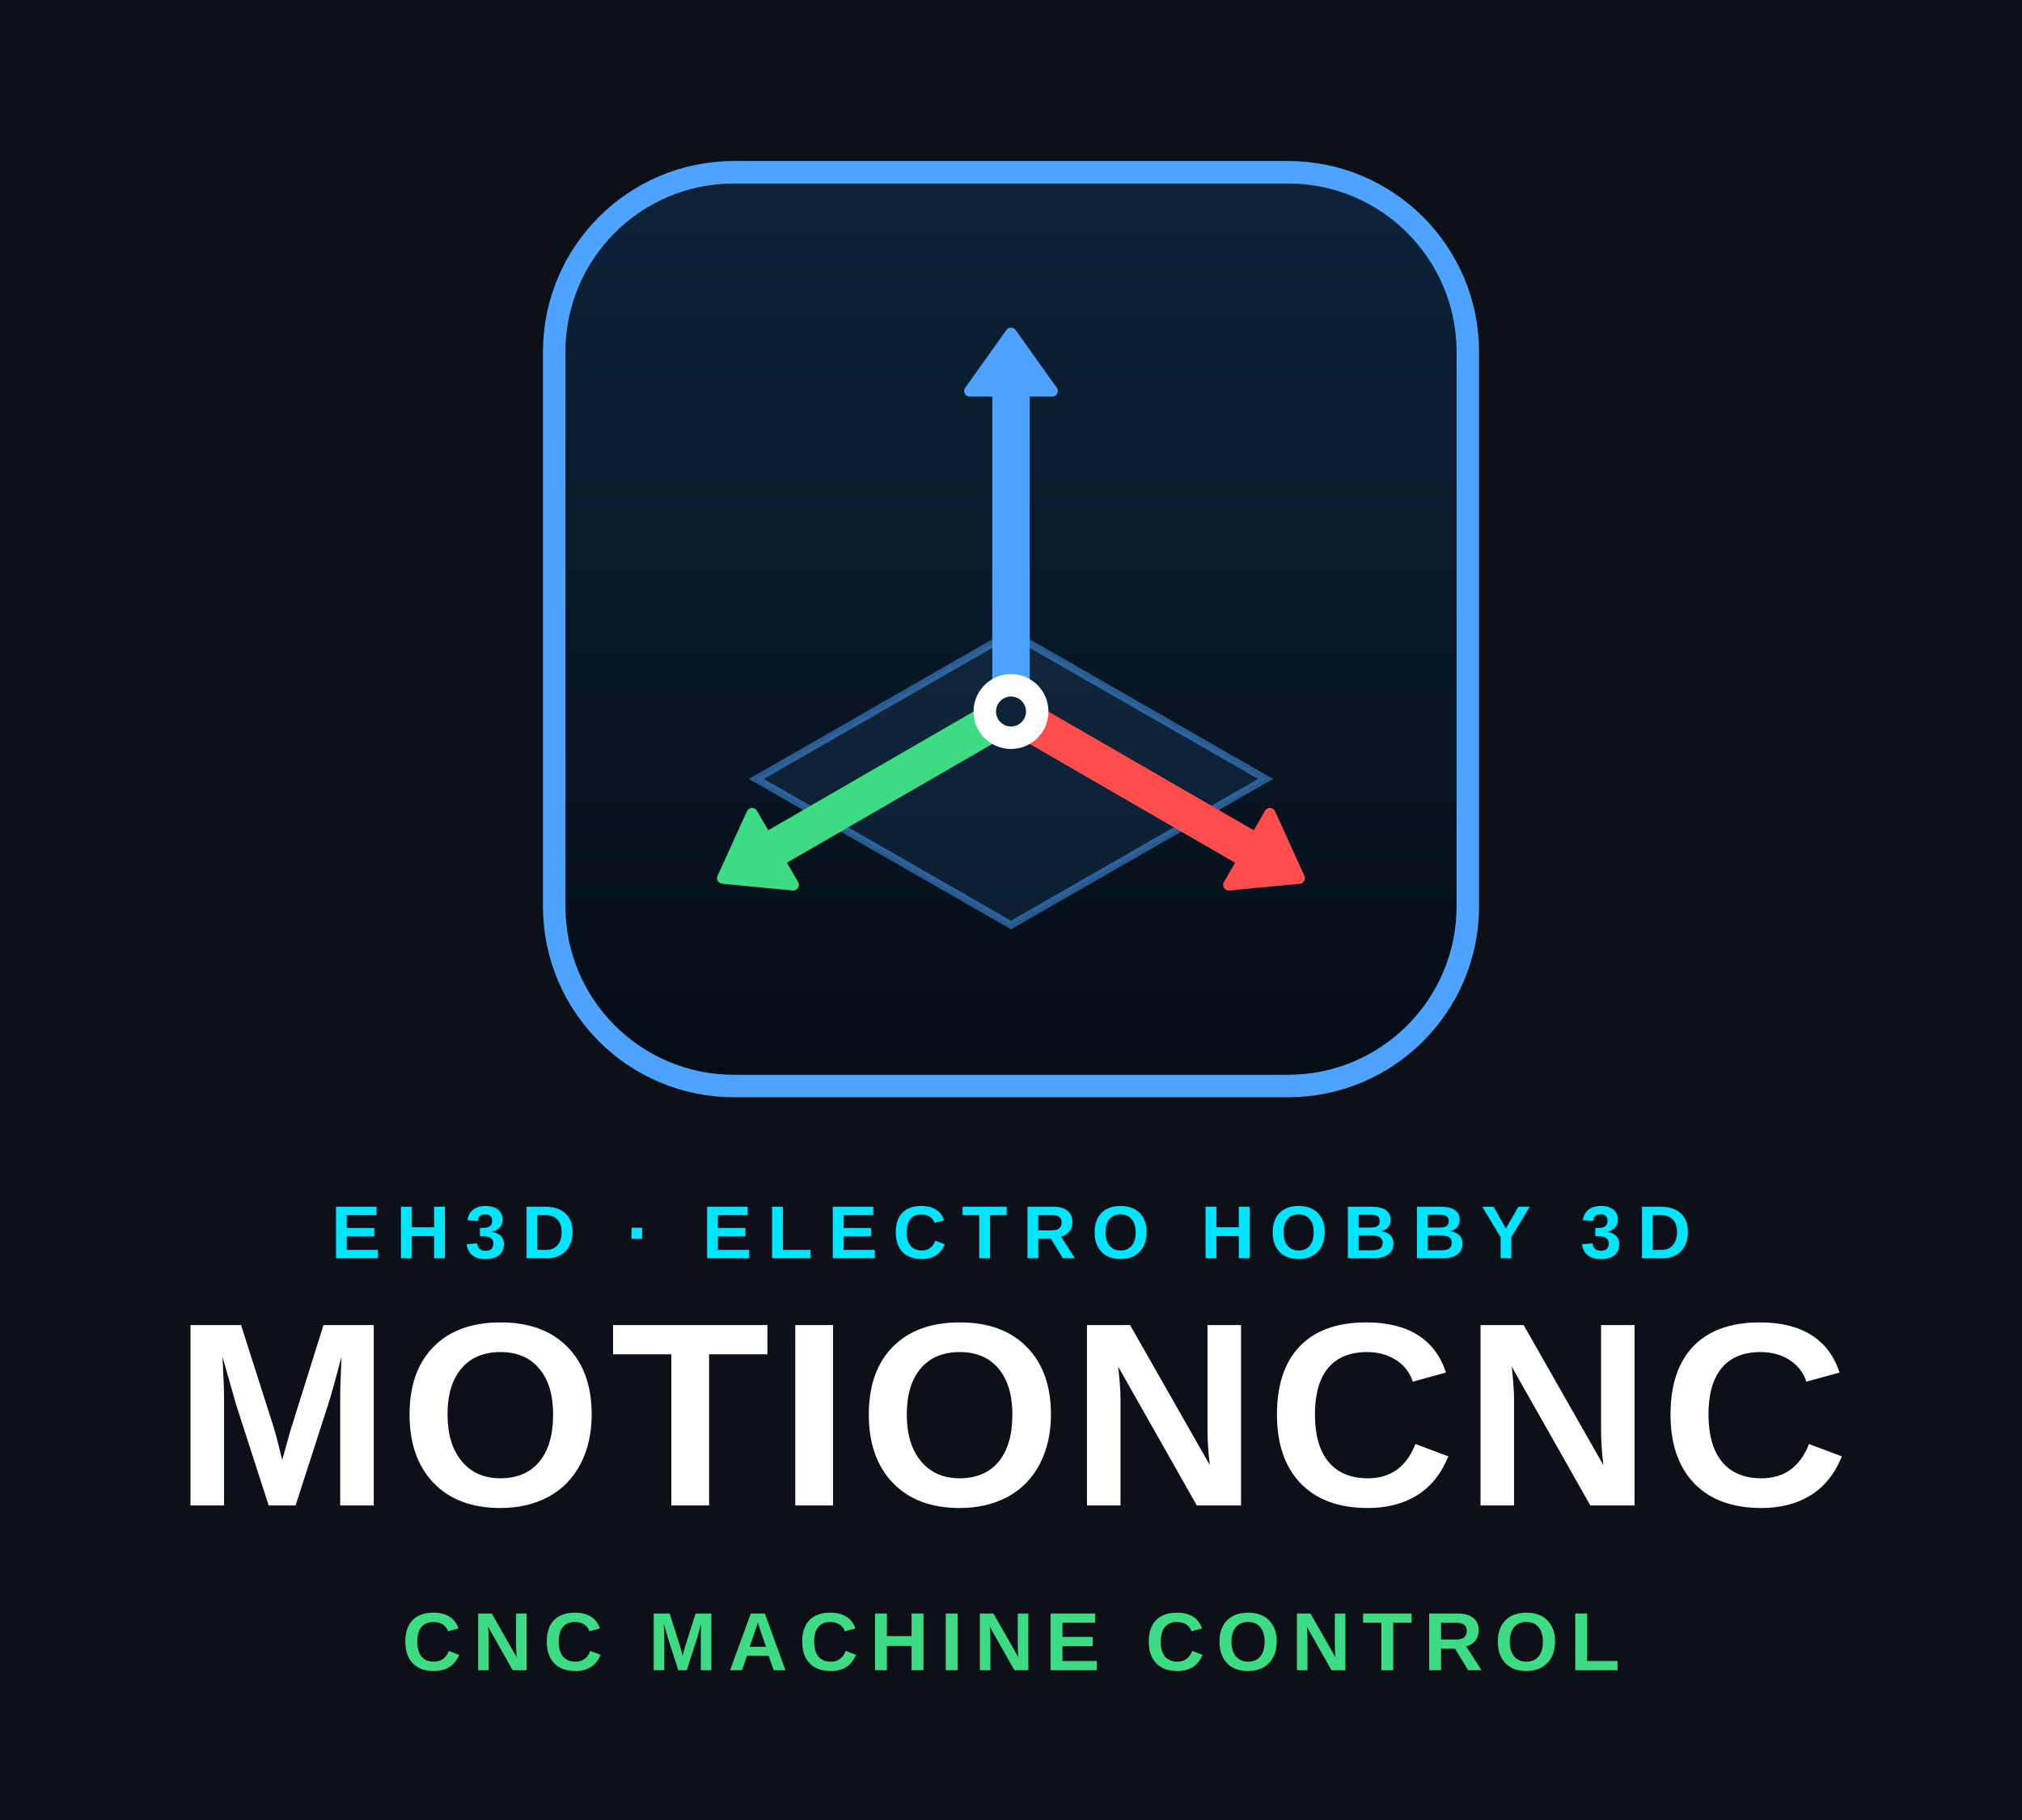
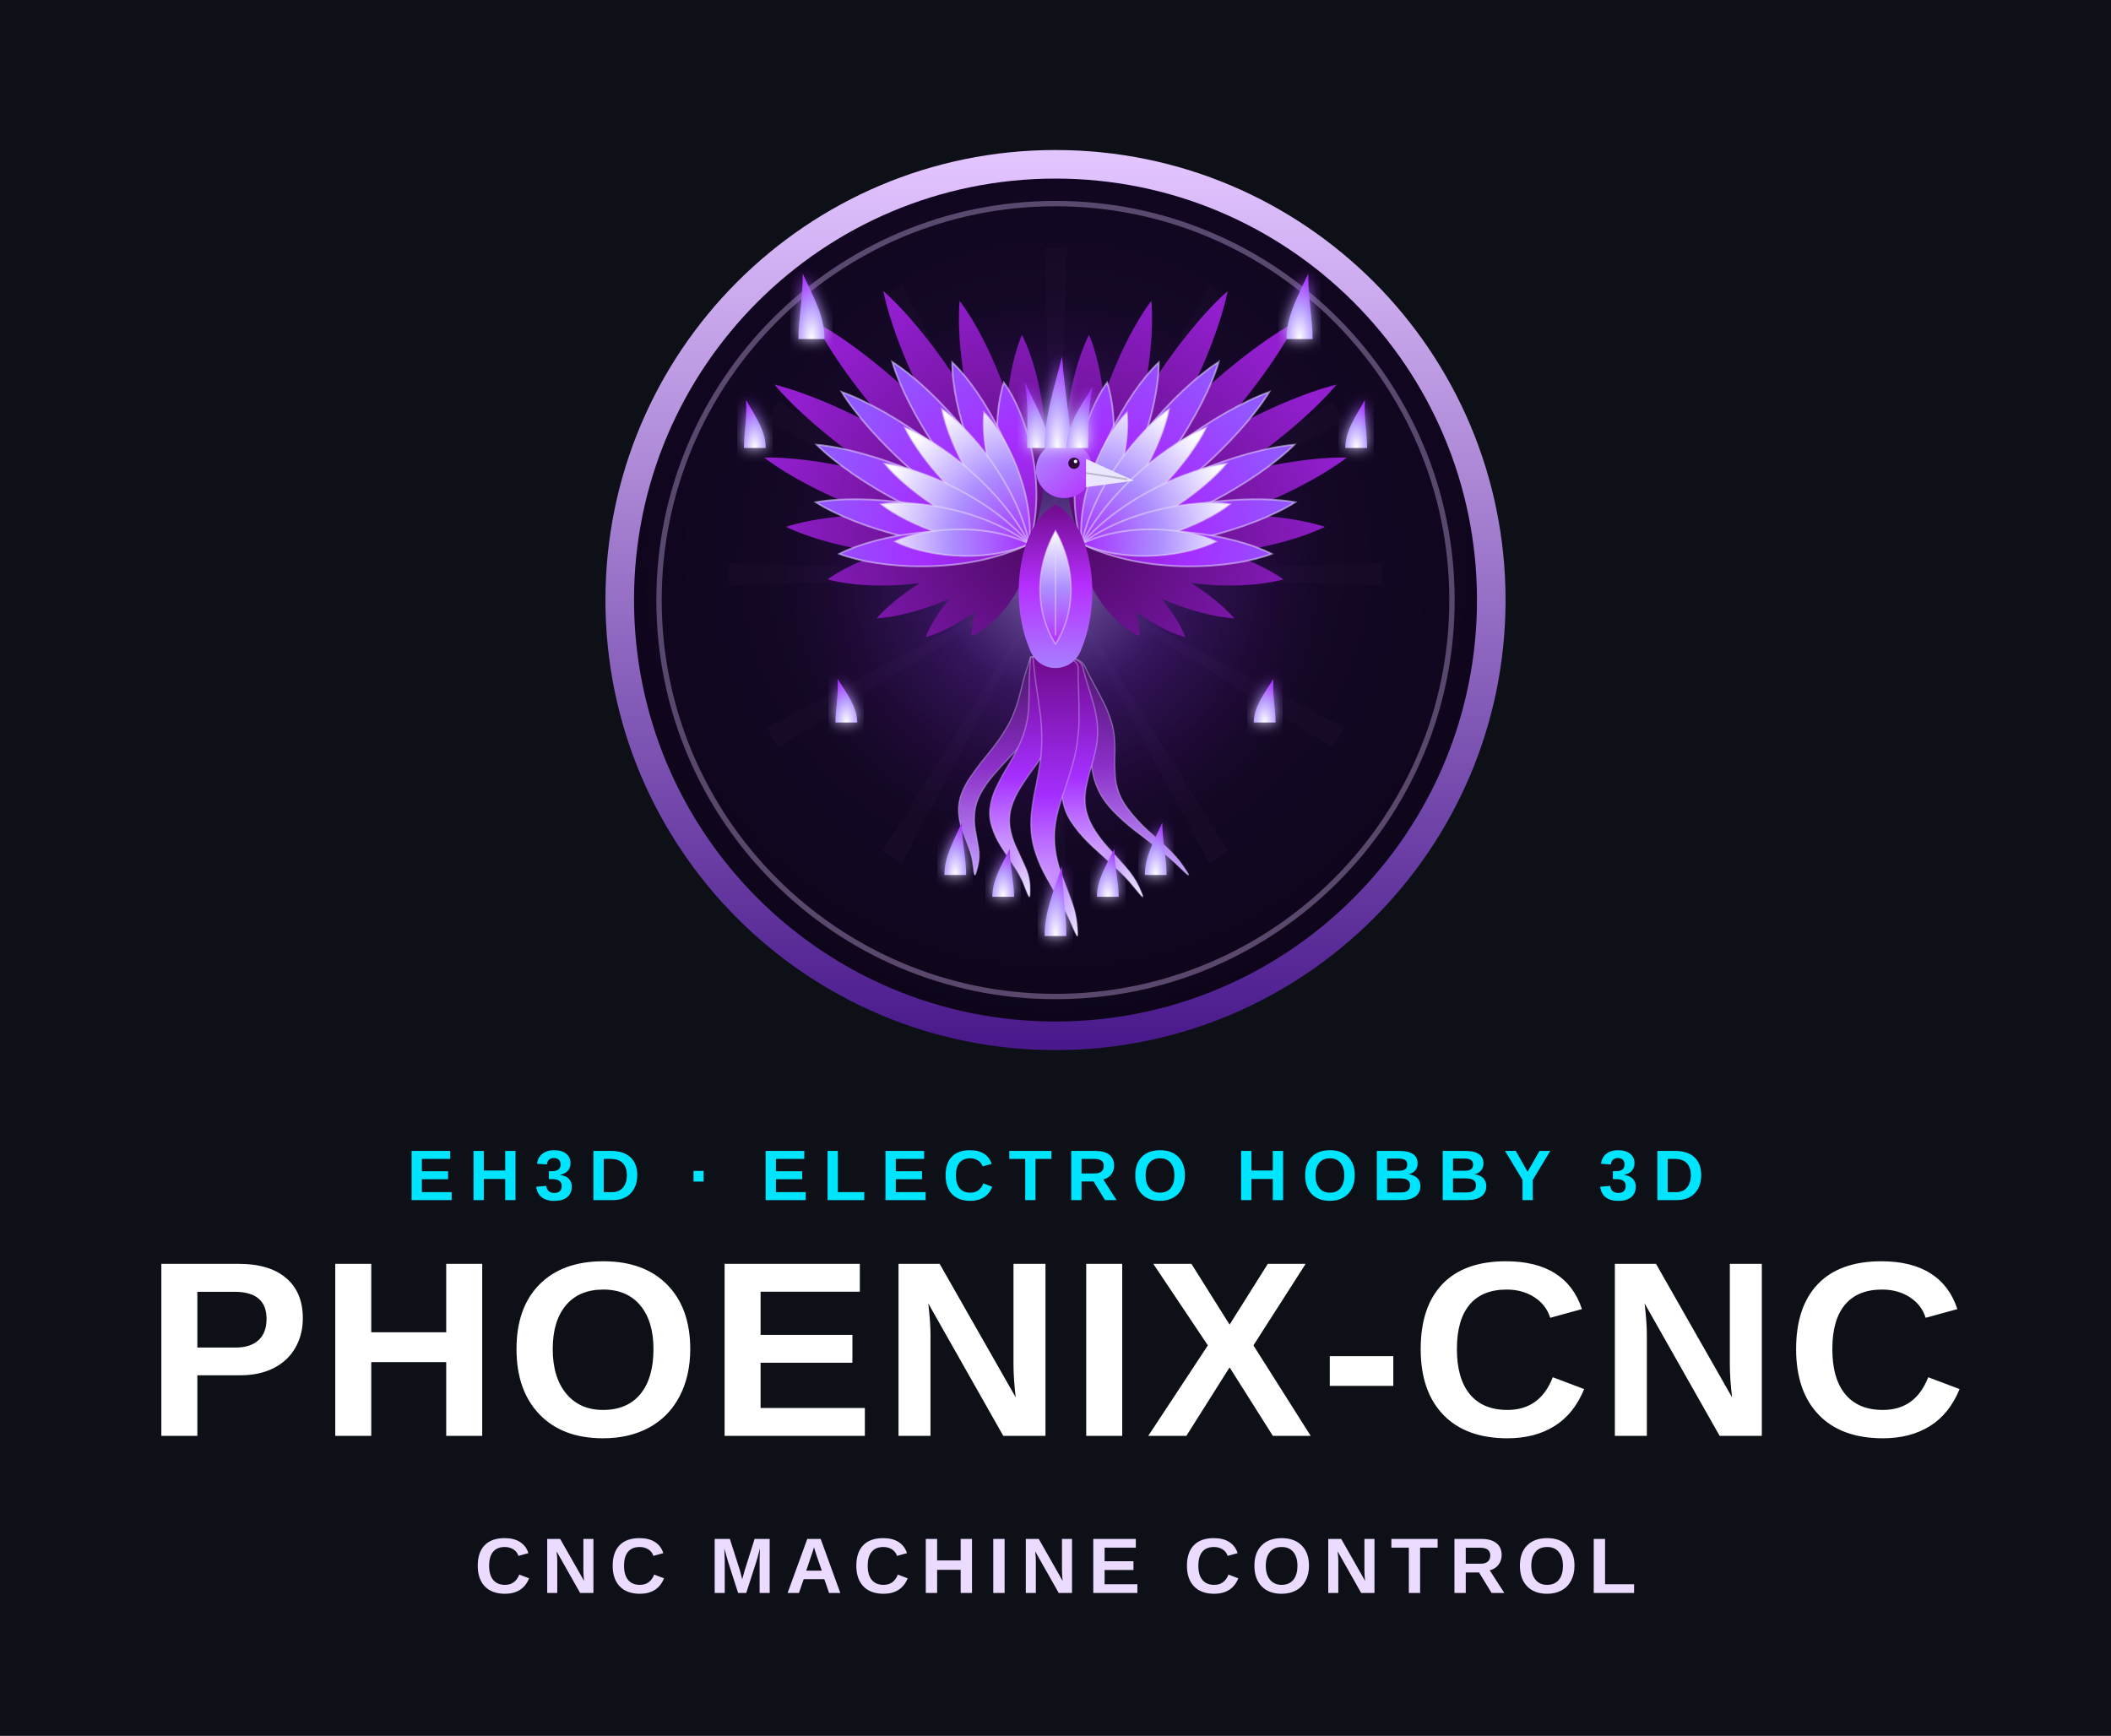
- <svg xmlns="http://www.w3.org/2000/svg" viewBox="0 0 540 486" width="540" height="486" role="img" aria-label="EH3D-MOTIONCNC logo">
+ <svg xmlns="http://www.w3.org/2000/svg" viewBox="0 0 591 486" width="591" height="486" role="img" aria-label="EH3D-PHOENIX-CNC logo">
  <defs>
-     <linearGradient id="bg" x1="0" y1="0" x2="0" y2="1">
-       <stop offset="0" stop-color="#0c2338" />
-       <stop offset="1" stop-color="#050d16" />
+     <radialGradient id="violet_glow" cx="0.5" cy="0.5" r="0.5">
+       <stop offset="0" stop-color="#CEBFFF" stop-opacity="0.55" />
+       <stop offset="0.45" stop-color="#983FFF" stop-opacity="0.22" />
+       <stop offset="1" stop-color="#6F0B8C" stop-opacity="0" />
+     </radialGradient>
+     <radialGradient id="violet_back" gradientUnits="userSpaceOnUse" cx="12" cy="-34" r="125">
+       <stop offset="0" stop-color="#500A68" />
+       <stop offset="1" stop-color="#931FD0" />
+     </radialGradient>
+     <radialGradient id="violet_mid" gradientUnits="userSpaceOnUse" cx="12" cy="-34" r="100">
+       <stop offset="0" stop-color="#8E1AC0" />
+       <stop offset="0.5" stop-color="#A52FFF" />
+       <stop offset="1" stop-color="#9258FF" />
+     </radialGradient>
+     <radialGradient id="violet_front" gradientUnits="userSpaceOnUse" cx="12" cy="-34" r="72">
+       <stop offset="0" stop-color="#A52FFF" />
+       <stop offset="0.5" stop-color="#AD8FFF" />
+       <stop offset="1" stop-color="#FFFFFF" />
+     </radialGradient>
+     <linearGradient id="violet_body" x1="0" y1="0" x2="0" y2="1">
+       <stop offset="0" stop-color="#6F0B8C" />
+       <stop offset="0.5" stop-color="#B62FFF" />
+       <stop offset="1" stop-color="#A87FFF" />
+     </linearGradient>
+     <linearGradient id="violet_chest" x1="0" y1="0" x2="0" y2="1">
+       <stop offset="0" stop-color="#FFFFFF" />
+       <stop offset="0.5" stop-color="#AD8FFF" />
+       <stop offset="1" stop-color="#B62FFF" />
+     </linearGradient>
+     <linearGradient id="violet_head" x1="0" y1="0" x2="1" y2="1">
+       <stop offset="0" stop-color="#AD8FFF" />
+       <stop offset="1" stop-color="#B62FFF" />
+     </linearGradient>
+     <linearGradient id="violet_tailA" x1="0" y1="0" x2="0" y2="1">
+       <stop offset="0" stop-color="#4B1468" />
+       <stop offset="0.5" stop-color="#8B2FC8" />
+       <stop offset="1" stop-color="#C49FFF" />
+     </linearGradient>
+     <linearGradient id="violet_tailB" x1="0" y1="0" x2="0" y2="1">
+       <stop offset="0" stop-color="#6F0B8C" />
+       <stop offset="0.5" stop-color="#A52FFF" />
+       <stop offset="1" stop-color="#EAE6FF" />
+     </linearGradient>
+     <radialGradient id="violet_fl" cx="0.5" cy="1" r="1">
+       <stop offset="0" stop-color="#FFFFFF" />
+       <stop offset="0.5" stop-color="#B89FFF" />
+       <stop offset="1" stop-color="#A52FFF" />
+     </radialGradient>
+     <filter id="violet_blur" x="-30%" y="-30%" width="160%" height="160%">
+       <feGaussianBlur stdDeviation="3" result="b" />
+       <feMerge>
+         <feMergeNode in="b" />
+         <feMergeNode in="SourceGraphic" />
+       </feMerge>
+     </filter>
+     <radialGradient id="bg" cx="0.5" cy="0.45" r="0.75">
+       <stop offset="0" stop-color="#1c0b36" />
+       <stop offset="1" stop-color="#08030f" />
+     </radialGradient>
+     <linearGradient id="ring" x1="0" y1="0" x2="0" y2="1">
+       <stop offset="0" stop-color="#E2C4FF" />
+       <stop offset="1" stop-color="#4A1A8C" />
    </linearGradient>
    <filter id="glow" x="-30%" y="-30%" width="160%" height="160%">
      <feGaussianBlur stdDeviation="9" result="b" />
      <feMerge>
        <feMergeNode in="b" />
        <feMergeNode in="SourceGraphic" />
      </feMerge>
    </filter>
  </defs>
-   <rect width="540" height="486" fill="#0D1117" />
-   <g transform="translate(142,40) scale(0.5)">
-     <rect x="12" y="12" width="488" height="488" rx="96" fill="url(#bg)" stroke="#4DA3FF" stroke-width="12" />
-     <polygon points="256,258 392,336 256,414 120,336" fill="#4DA3FF" fill-opacity=".10" stroke="#4DA3FF" stroke-opacity=".5" stroke-width="4" />
-     <line x1="256" y1="300" x2="256" y2="128.8" stroke="#4DA3FF" stroke-width="20" stroke-linecap="round" />
-     <polygon points="256,98 278,128.8 234,128.8" fill="#4DA3FF" stroke="#4DA3FF" stroke-width="6" stroke-linejoin="round" />
-     <line x1="256" y1="300" x2="383.3" y2="373.6" stroke="#FF4D4D" stroke-width="20" stroke-linecap="round" />
-     <polygon points="410,389 372.3,392.6 394.3,354.5" fill="#FF4D4D" stroke="#FF4D4D" stroke-width="6" stroke-linejoin="round" />
-     <line x1="256" y1="300" x2="128.7" y2="373.6" stroke="#3DDC84" stroke-width="20" stroke-linecap="round" />
-     <polygon points="102,389 117.7,354.5 139.7,392.6" fill="#3DDC84" stroke="#3DDC84" stroke-width="6" stroke-linejoin="round" />
-     <circle cx="256" cy="300" r="20" fill="#FFFFFF" />
-     <circle cx="256" cy="300" r="8" fill="#0c2338" />
+   <rect width="591" height="486" fill="#0D1117" />
+   <g transform="translate(167.5,40) scale(0.5)">
+     <circle cx="256" cy="256" r="244" fill="url(#bg)" stroke="url(#ring)" stroke-width="16" />
+     <circle cx="256" cy="256" r="222" fill="none" stroke="#E2C4FF" stroke-opacity=".35" stroke-width="3" />
+     <g transform="translate(256,266) scale(1.22)">
+       <g id="violet_bird">
+         <circle cx="0" cy="-20" r="125" fill="url(#violet_glow)" />
+         <g transform="translate(0,-20)" fill="#CEBFFF" fill-opacity="0.02">
+           <path d="M0 0 L149.9 -5.2 L149.9 5.2Z" />
+           <path d="M0 0 L132.4 70.4 L127.2 79.5Z" />
+           <path d="M0 0 L79.5 127.2 L70.4 132.4Z" />
+           <path d="M0 0 L5.2 149.9 L-5.2 149.9Z" />
+           <path d="M0 0 L-70.4 132.4 L-79.5 127.2Z" />
+           <path d="M0 0 L-127.2 79.5 L-132.4 70.4Z" />
+           <path d="M0 0 L-149.9 5.2 L-149.9 -5.2Z" />
+           <path d="M0 0 L-132.4 -70.4 L-127.2 -79.5Z" />
+           <path d="M0 0 L-79.5 -127.2 L-70.4 -132.4Z" />
+           <path d="M0 0 L-5.2 -149.9 L5.2 -149.9Z" />
+           <path d="M0 0 L70.4 -132.4 L79.5 -127.2Z" />
+           <path d="M0 0 L127.2 -79.5 L132.4 -70.4Z" />
+         </g>
+         <g>
+           <g>
+             <path d="M12 -34 C31.7 -12.1 65.2 -0.7 82.1 0.2 C71 -12.6 41.4 -31.9 12 -34Z" fill="url(#violet_back)" />
+             <path d="M12 -34 C21.3 -10.8 45.6 5.2 59.6 8.8 C54.5 -4.6 36 -27.2 12 -34Z" fill="url(#violet_back)" />
+             <path d="M12 -34 C11.9 -13.3 27.6 3.4 38.5 8.4 C38.8 -3.6 30.6 -25 12 -34Z" fill="url(#violet_back)" />
+             <path d="M12 -34 C28.2 -67.1 23.7 -110.4 15.4 -129.9 C5.7 -111.1 -1.8 -68.1 12 -34Z" fill="url(#violet_back)" />
+             <path d="M12 -34 C37.6 -68.9 46.2 -120.7 44 -145.5 C28.9 -125.7 8.8 -77.2 12 -34Z" fill="url(#violet_back)" />
+             <path d="M12 -34 C48.4 -67.1 73.4 -122.3 79 -150 C57.8 -131.3 22.5 -82.1 12 -34Z" fill="url(#violet_back)" />
+             <path d="M12 -34 C57.3 -59.3 97.4 -109.5 110.6 -136.1 C84.4 -122 35.7 -80.2 12 -34Z" fill="url(#violet_back)" />
+             <path d="M12 -34 C60.9 -46.9 110.4 -84.9 129 -107.1 C100.9 -100.1 45 -72.3 12 -34Z" fill="url(#violet_back)" />
+             <path d="M12 -34 C59.2 -33.6 112.2 -57.1 133.7 -73.6 C106.6 -74.2 50 -62.1 12 -34Z" fill="url(#violet_back)" />
+             <path d="M12 -34 C52.2 -21.8 102 -31.3 123.7 -41.8 C100.8 -49.2 50.1 -51.7 12 -34Z" fill="url(#violet_back)" />
+             <path d="M12 -34 C41.8 -13.5 84.5 -12.1 104.6 -17.7 C87.6 -29.8 47 -43.1 12 -34Z" fill="url(#violet_back)" />
+             <path d="M12 -34 C28.9 -57.9 29.1 -91.9 23.7 -108 C13.7 -94.4 3.3 -61.9 12 -34Z" fill="url(#violet_mid)" stroke="#E2D8FF" stroke-opacity="0.55" stroke-width="0.8" />
+             <path d="M12 -34 C36.3 -58.1 47.5 -97.6 47.4 -117.3 C33.1 -103.7 12.4 -68.2 12 -34Z" fill="url(#violet_mid)" stroke="#E2D8FF" stroke-opacity="0.55" stroke-width="0.8" />
+             <path d="M12 -34 C44.4 -55.4 68.6 -96.1 74.9 -117.5 C56.1 -105.5 23.6 -71 12 -34Z" fill="url(#violet_mid)" stroke="#E2D8FF" stroke-opacity="0.55" stroke-width="0.8" />
+             <path d="M12 -34 C50.3 -48.3 85.8 -83.7 98.1 -103.7 C76 -95.8 33.9 -68.5 12 -34Z" fill="url(#violet_mid)" stroke="#E2D8FF" stroke-opacity="0.55" stroke-width="0.8" />
+             <path d="M12 -34 C51.6 -38.1 93.3 -63.3 109.6 -79.5 C86.7 -77.5 40.7 -61.7 12 -34Z" fill="url(#violet_mid)" stroke="#E2D8FF" stroke-opacity="0.55" stroke-width="0.8" />
+             <path d="M12 -34 C48.8 -27.9 91.9 -41.6 110 -53.1 C88.9 -56.9 43.8 -53.4 12 -34Z" fill="url(#violet_mid)" stroke="#E2D8FF" stroke-opacity="0.55" stroke-width="0.8" />
+             <path d="M12 -34 C41.9 -19.4 81.4 -22.6 99.2 -29.4 C82.2 -38.1 43.2 -45.4 12 -34Z" fill="url(#violet_mid)" stroke="#E2D8FF" stroke-opacity="0.55" stroke-width="0.8" />
+             <path d="M12 -34 C28.7 -51.9 34.3 -80.3 32.8 -94.3 C22.9 -84.2 9.8 -58.4 12 -34Z" fill="url(#violet_front)" stroke="#E2D8FF" stroke-opacity="0.55" stroke-width="0.8" />
+             <path d="M12 -34 C34.4 -50.2 49.1 -80.2 52.1 -95.8 C39.1 -86.7 17.7 -61.1 12 -34Z" fill="url(#violet_front)" stroke="#E2D8FF" stroke-opacity="0.55" stroke-width="0.8" />
+             <path d="M12 -34 C38.8 -45.3 61.8 -72.2 69.1 -87.3 C53.6 -81 25.2 -60 12 -34Z" fill="url(#violet_front)" stroke="#E2D8FF" stroke-opacity="0.55" stroke-width="0.8" />
+             <path d="M12 -34 C40.1 -38.1 68 -58.2 78.4 -70.8 C62.2 -68.7 30.4 -55.6 12 -34Z" fill="url(#violet_front)" stroke="#E2D8FF" stroke-opacity="0.55" stroke-width="0.8" />
+             <path d="M12 -34 C38.4 -30.7 68 -42.8 80 -52.2 C64.8 -54.4 33.2 -50 12 -34Z" fill="url(#violet_front)" stroke="#E2D8FF" stroke-opacity="0.55" stroke-width="0.8" />
+             <path d="M12 -34 C33.7 -24.4 61.4 -28.9 73.6 -35.1 C61.2 -40.9 33.4 -44.4 12 -34Z" fill="url(#violet_front)" stroke="#E2D8FF" stroke-opacity="0.55" stroke-width="0.8" />
+           </g>
+           <path d="M106 -128 C106 -138.5 111.2 -147.5 116 -158 C116 -146 118 -137 118 -128Z" fill="url(#violet_fl)" filter="url(#violet_blur)" />
+           <path d="M133 -78 C133 -85.7 137.6 -92.3 142 -100 C141.6 -91.2 143 -84.6 143 -78Z" fill="url(#violet_fl)" filter="url(#violet_blur)" />
+           <path d="M91 48 C91 41 95.6 35 100 28 C99.6 36 101 42 101 48Z" fill="url(#violet_fl)" filter="url(#violet_blur)" />
+         </g>
+         <g transform="scale(-1,1)">
+           <g>
+             <path d="M12 -34 C31.7 -12.1 65.2 -0.7 82.1 0.2 C71 -12.6 41.4 -31.9 12 -34Z" fill="url(#violet_back)" />
+             <path d="M12 -34 C21.3 -10.8 45.6 5.2 59.6 8.8 C54.5 -4.6 36 -27.2 12 -34Z" fill="url(#violet_back)" />
+             <path d="M12 -34 C11.9 -13.3 27.6 3.4 38.5 8.4 C38.8 -3.6 30.6 -25 12 -34Z" fill="url(#violet_back)" />
+             <path d="M12 -34 C28.2 -67.1 23.7 -110.4 15.4 -129.9 C5.7 -111.1 -1.8 -68.1 12 -34Z" fill="url(#violet_back)" />
+             <path d="M12 -34 C37.6 -68.9 46.2 -120.7 44 -145.5 C28.9 -125.7 8.8 -77.2 12 -34Z" fill="url(#violet_back)" />
+             <path d="M12 -34 C48.4 -67.1 73.4 -122.3 79 -150 C57.8 -131.3 22.5 -82.1 12 -34Z" fill="url(#violet_back)" />
+             <path d="M12 -34 C57.3 -59.3 97.4 -109.5 110.6 -136.1 C84.4 -122 35.7 -80.2 12 -34Z" fill="url(#violet_back)" />
+             <path d="M12 -34 C60.9 -46.9 110.4 -84.9 129 -107.1 C100.9 -100.1 45 -72.3 12 -34Z" fill="url(#violet_back)" />
+             <path d="M12 -34 C59.2 -33.6 112.2 -57.1 133.7 -73.6 C106.6 -74.2 50 -62.1 12 -34Z" fill="url(#violet_back)" />
+             <path d="M12 -34 C52.2 -21.8 102 -31.3 123.7 -41.8 C100.8 -49.2 50.1 -51.7 12 -34Z" fill="url(#violet_back)" />
+             <path d="M12 -34 C41.8 -13.5 84.5 -12.1 104.6 -17.7 C87.6 -29.8 47 -43.1 12 -34Z" fill="url(#violet_back)" />
+             <path d="M12 -34 C28.9 -57.9 29.1 -91.9 23.7 -108 C13.7 -94.4 3.3 -61.9 12 -34Z" fill="url(#violet_mid)" stroke="#E2D8FF" stroke-opacity="0.55" stroke-width="0.8" />
+             <path d="M12 -34 C36.3 -58.1 47.5 -97.6 47.4 -117.3 C33.1 -103.7 12.4 -68.2 12 -34Z" fill="url(#violet_mid)" stroke="#E2D8FF" stroke-opacity="0.55" stroke-width="0.8" />
+             <path d="M12 -34 C44.4 -55.4 68.6 -96.1 74.9 -117.5 C56.1 -105.5 23.6 -71 12 -34Z" fill="url(#violet_mid)" stroke="#E2D8FF" stroke-opacity="0.55" stroke-width="0.8" />
+             <path d="M12 -34 C50.3 -48.3 85.8 -83.7 98.1 -103.7 C76 -95.8 33.9 -68.5 12 -34Z" fill="url(#violet_mid)" stroke="#E2D8FF" stroke-opacity="0.55" stroke-width="0.8" />
+             <path d="M12 -34 C51.6 -38.1 93.3 -63.3 109.6 -79.5 C86.7 -77.5 40.7 -61.7 12 -34Z" fill="url(#violet_mid)" stroke="#E2D8FF" stroke-opacity="0.55" stroke-width="0.8" />
+             <path d="M12 -34 C48.8 -27.9 91.9 -41.6 110 -53.1 C88.9 -56.9 43.8 -53.4 12 -34Z" fill="url(#violet_mid)" stroke="#E2D8FF" stroke-opacity="0.55" stroke-width="0.8" />
+             <path d="M12 -34 C41.9 -19.4 81.4 -22.6 99.2 -29.4 C82.2 -38.1 43.2 -45.4 12 -34Z" fill="url(#violet_mid)" stroke="#E2D8FF" stroke-opacity="0.55" stroke-width="0.8" />
+             <path d="M12 -34 C28.7 -51.9 34.3 -80.3 32.8 -94.3 C22.9 -84.2 9.8 -58.4 12 -34Z" fill="url(#violet_front)" stroke="#E2D8FF" stroke-opacity="0.55" stroke-width="0.8" />
+             <path d="M12 -34 C34.4 -50.2 49.1 -80.2 52.1 -95.8 C39.1 -86.7 17.7 -61.1 12 -34Z" fill="url(#violet_front)" stroke="#E2D8FF" stroke-opacity="0.55" stroke-width="0.8" />
+             <path d="M12 -34 C38.8 -45.3 61.8 -72.2 69.1 -87.3 C53.6 -81 25.2 -60 12 -34Z" fill="url(#violet_front)" stroke="#E2D8FF" stroke-opacity="0.55" stroke-width="0.8" />
+             <path d="M12 -34 C40.1 -38.1 68 -58.2 78.4 -70.8 C62.2 -68.7 30.4 -55.6 12 -34Z" fill="url(#violet_front)" stroke="#E2D8FF" stroke-opacity="0.55" stroke-width="0.8" />
+             <path d="M12 -34 C38.4 -30.7 68 -42.8 80 -52.2 C64.8 -54.4 33.2 -50 12 -34Z" fill="url(#violet_front)" stroke="#E2D8FF" stroke-opacity="0.55" stroke-width="0.8" />
+             <path d="M12 -34 C33.7 -24.4 61.4 -28.9 73.6 -35.1 C61.2 -40.9 33.4 -44.4 12 -34Z" fill="url(#violet_front)" stroke="#E2D8FF" stroke-opacity="0.55" stroke-width="0.8" />
+           </g>
+           <path d="M106 -128 C106 -138.5 111.2 -147.5 116 -158 C116 -146 118 -137 118 -128Z" fill="url(#violet_fl)" filter="url(#violet_blur)" />
+           <path d="M133 -78 C133 -85.7 137.6 -92.3 142 -100 C141.6 -91.2 143 -84.6 143 -78Z" fill="url(#violet_fl)" filter="url(#violet_blur)" />
+           <path d="M91 48 C91 41 95.6 35 100 28 C99.6 36 101 42 101 48Z" fill="url(#violet_fl)" filter="url(#violet_blur)" />
+         </g>
+         <path d="M-11.4 18 Q-14.2 26.3 -15.2 30.5 Q-16.2 34.7 -17.4 38.8 Q-18.7 43 -20.7 47.2 Q-22.8 51.3 -25.7 55.5 Q-28.7 59.7 -32.1 63.8 Q-35.6 68 -38.5 72.2 Q-41.5 76.3 -43.1 80.5 Q-44.7 84.7 -44.5 88.8 Q-44.4 93 -42.9 97.2 Q-41.4 101.3 -39.8 105.5 Q-38.2 109.7 -37.8 113.8 Q-37.4 118 -37 118 Q-36.6 118 -35.6 113.8 Q-34.6 109.7 -35.3 105.5 Q-36.1 101.3 -36.8 97.2 Q-37.5 93 -37 88.8 Q-36.5 84.7 -34.3 80.5 Q-32 76.3 -28.5 72.2 Q-24.9 68 -20.9 63.8 Q-16.9 59.7 -13.4 55.5 Q-9.9 51.3 -7.3 47.2 Q-4.8 43 -3 38.8 Q-1.3 34.7 0.2 30.5 Q1.7 26.3 3.6 22.2 Q5.4 18 -3 18Z" fill="url(#violet_tailA)" stroke="#E2D8FF" stroke-opacity="0.35" stroke-width="0.6" />
+         <path d="M-5.4 18 Q-0.5 26.3 2.3 30.5 Q5.2 34.7 7.7 38.8 Q10.3 43 12.1 47.2 Q13.9 51.3 14.8 55.5 Q15.6 59.7 16 63.8 Q16.4 68 17.3 72.2 Q18.2 76.3 20.4 80.5 Q22.6 84.7 26.6 88.8 Q30.6 93 35.9 97.2 Q41.2 101.3 46.7 105.5 Q52.1 109.7 56.3 113.8 Q60.6 118 61 118 Q61.4 118 58.5 113.8 Q55.7 109.7 51.2 105.5 Q46.6 101.3 42 97.2 Q37.5 93 34.2 88.8 Q30.8 84.7 29.2 80.5 Q27.6 76.3 27.4 72.2 Q27.1 68 27.2 63.8 Q27.4 59.7 27.1 55.5 Q26.8 51.3 25.5 47.2 Q24.2 43 22.1 38.8 Q20 34.7 17.7 30.5 Q15.4 26.3 13.4 22.2 Q11.4 18 3 18Z" fill="url(#violet_tailA)" stroke="#E2D8FF" stroke-opacity="0.35" stroke-width="0.6" />
+         <path d="M-11.4 18 Q-12.2 27.2 -12.1 31.7 Q-12.1 36.3 -12.3 40.9 Q-12.5 45.5 -13.7 50.1 Q-14.8 54.7 -17.1 59.2 Q-19.3 63.8 -22.1 68.4 Q-24.9 73 -27.1 77.6 Q-29.4 82.2 -30 86.8 Q-30.7 91.3 -29.2 95.9 Q-27.8 100.5 -24.9 105.1 Q-21.9 109.7 -18.9 114.2 Q-15.8 118.8 -14.1 123.4 Q-12.4 128 -12 128 Q-11.6 128 -11.7 123.4 Q-11.8 118.8 -13.9 114.2 Q-16 109.7 -18.1 105.1 Q-20.2 100.5 -20.9 95.9 Q-21.5 91.3 -20.2 86.8 Q-18.8 82.2 -15.9 77.6 Q-13 73 -9.6 68.4 Q-6.2 63.8 -3.3 59.2 Q-0.5 54.7 1.3 50.1 Q3 45.5 3.8 40.9 Q4.6 36.3 5.1 31.7 Q5.6 27.2 6.5 22.6 Q7.4 18 -2 18Z" fill="url(#violet_tailB)" stroke="#E2D8FF" stroke-opacity="0.35" stroke-width="0.6" />
+         <path d="M-7.4 18 Q-4.2 27.2 -2.1 31.7 Q-0.1 36.3 1.7 40.9 Q3.5 45.5 4.3 50.1 Q5.2 54.7 4.9 59.2 Q4.7 63.8 3.9 68.4 Q3.1 73 2.9 77.6 Q2.6 82.2 4 86.8 Q5.3 91.3 8.8 95.9 Q12.2 100.5 17.1 105.1 Q22.1 109.7 27.1 114.2 Q32.2 118.8 35.9 123.4 Q39.6 128 40 128 Q40.4 128 38.3 123.4 Q36.2 118.8 32.1 114.2 Q28 109.7 23.9 105.1 Q19.8 100.5 17.1 95.9 Q14.5 91.3 13.8 86.8 Q13.2 82.2 14.1 77.6 Q15 73 16.4 68.4 Q17.8 63.8 18.7 59.2 Q19.5 54.7 19.3 50.1 Q19 45.5 17.8 40.9 Q16.6 36.3 15.1 31.7 Q13.6 27.2 12.5 22.6 Q11.4 18 2 18Z" fill="url(#violet_tailB)" stroke="#E2D8FF" stroke-opacity="0.35" stroke-width="0.6" />
+         <path d="M-10.4 18 Q-9.3 28.7 -8.4 34 Q-7.6 39.3 -6.9 44.7 Q-6.3 50 -6.3 55.3 Q-6.3 60.7 -7 66 Q-7.8 71.3 -8.9 76.7 Q-10.1 82 -10.8 87.3 Q-11.6 92.7 -11.2 98 Q-10.8 103.3 -8.9 108.7 Q-7.1 114 -4.1 119.3 Q-1.1 124.7 2 130 Q5.1 135.3 7.4 140.7 Q9.6 146 10 146 Q10.4 146 9.9 140.7 Q9.4 135.3 7.4 130 Q5.4 124.7 3.4 119.3 Q1.3 114 0.3 108.7 Q-0.7 103.3 -0.4 98 Q0 92.7 1.5 87.3 Q3 82 4.9 76.7 Q6.7 71.3 8.2 66 Q9.6 60.7 10.2 55.3 Q10.9 50 10.8 44.7 Q10.8 39.3 10.6 34 Q10.3 28.7 10.4 23.3 Q10.4 18 0 18Z" fill="url(#violet_tailB)" stroke="#E2D8FF" stroke-opacity="0.35" stroke-width="0.6" />
+         <path d="M-51 118 C-51 109.6 -46.8 102.4 -43 94 C-42.8 103.6 -41 110.8 -41 118Z" fill="url(#violet_fl)" filter="url(#violet_blur)" />
+         <path d="M41 118 C41 109.6 45.2 102.4 49 94 C49.2 103.6 51 110.8 51 118Z" fill="url(#violet_fl)" filter="url(#violet_blur)" />
+         <path d="M-29 128 C-29 120.3 -24.8 113.7 -21 106 C-20.8 114.8 -19 121.4 -19 128Z" fill="url(#violet_fl)" filter="url(#violet_blur)" />
+         <path d="M19 128 C19 120.3 23.2 113.7 27 106 C27.2 114.8 29 121.4 29 128Z" fill="url(#violet_fl)" filter="url(#violet_blur)" />
+         <path d="M-5 146 C-5 134.8 -0.8 125.2 3 114 C3.2 126.8 5 136.4 5 146Z" fill="url(#violet_fl)" filter="url(#violet_blur)" />
+         <path d="M0 -52 C16 -44 22 -10 12 14 C8 26 -8 26 -12 14 C-22 -10 -16 -44 0 -52Z" fill="url(#violet_body)" />
+         <path d="M0 -40 C10 -22 9 -2 0 12 C-9 -2 -10 -22 0 -40Z" fill="url(#violet_chest)" stroke="#E2D8FF" stroke-opacity="0.5" stroke-width="0.7" />
+         <path d="M0 -34 L0 8" stroke="#E2D8FF" stroke-opacity="0.45" stroke-width="0.8" />
+         <circle cx="4" cy="-68" r="13" fill="url(#violet_head)" />
+         <path d="M14 -73 L36 -63 L14 -60 Z" fill="#EAE6FF" />
+         <path d="M14 -66.5 L33 -63.6" stroke="#00000033" stroke-width="0.8" />
+         <circle cx="8.5" cy="-71" r="2.6" fill="#2D063A" />
+         <circle cx="9.2" cy="-71.8" r="0.8" fill="#FFFFFF" />
+         <path d="M-13 -78 C-13 -88.5 -12.4 -97.5 -14 -108 C-8.4 -96 -3 -87 -3 -78Z" fill="url(#violet_fl)" filter="url(#violet_blur)" />
+         <path d="M-5 -78 C-5 -92.7 -0.6 -105.3 3 -120 C4.2 -103.2 7 -90.6 7 -78Z" fill="url(#violet_fl)" filter="url(#violet_blur)" />
+         <path d="M5 -78 C5 -87.8 10.8 -96.2 17 -106 C14.8 -94.8 15 -86.4 15 -78Z" fill="url(#violet_fl)" filter="url(#violet_blur)" />
+       </g>
+     </g>
  </g>
-   <text x="270" y="336" font-family="'Segoe UI', 'Helvetica Neue', Arial, sans-serif" font-size="20" font-weight="600" fill="#00E5FF" text-anchor="middle" letter-spacing="4">EH3D  ·  ELECTRO HOBBY 3D</text>
-   <text x="270" y="402" font-family="'Segoe UI', 'Helvetica Neue', Arial, sans-serif" font-size="70" font-weight="700" fill="#FFFFFF" text-anchor="middle" letter-spacing="2" textLength="452.3" lengthAdjust="spacingAndGlyphs">MOTIONCNC</text>
-   <text x="270" y="446" font-family="'Segoe UI', 'Helvetica Neue', Arial, sans-serif" font-size="22" font-weight="600" fill="#3DDC84" text-anchor="middle" letter-spacing="3">CNC MACHINE CONTROL</text>
+   <text x="295.5" y="336" font-family="'Segoe UI', 'Helvetica Neue', Arial, sans-serif" font-size="20" font-weight="600" fill="#00E5FF" text-anchor="middle" letter-spacing="4">EH3D  ·  ELECTRO HOBBY 3D</text>
+   <text x="295.5" y="402" font-family="'Segoe UI', 'Helvetica Neue', Arial, sans-serif" font-size="70" font-weight="700" fill="#FFFFFF" text-anchor="middle" letter-spacing="2" textLength="503.2" lengthAdjust="spacingAndGlyphs">PHOENIX-CNC</text>
+   <text x="295.5" y="446" font-family="'Segoe UI', 'Helvetica Neue', Arial, sans-serif" font-size="22" font-weight="600" fill="#EBDCFF" text-anchor="middle" letter-spacing="3">CNC MACHINE CONTROL</text>
</svg>
